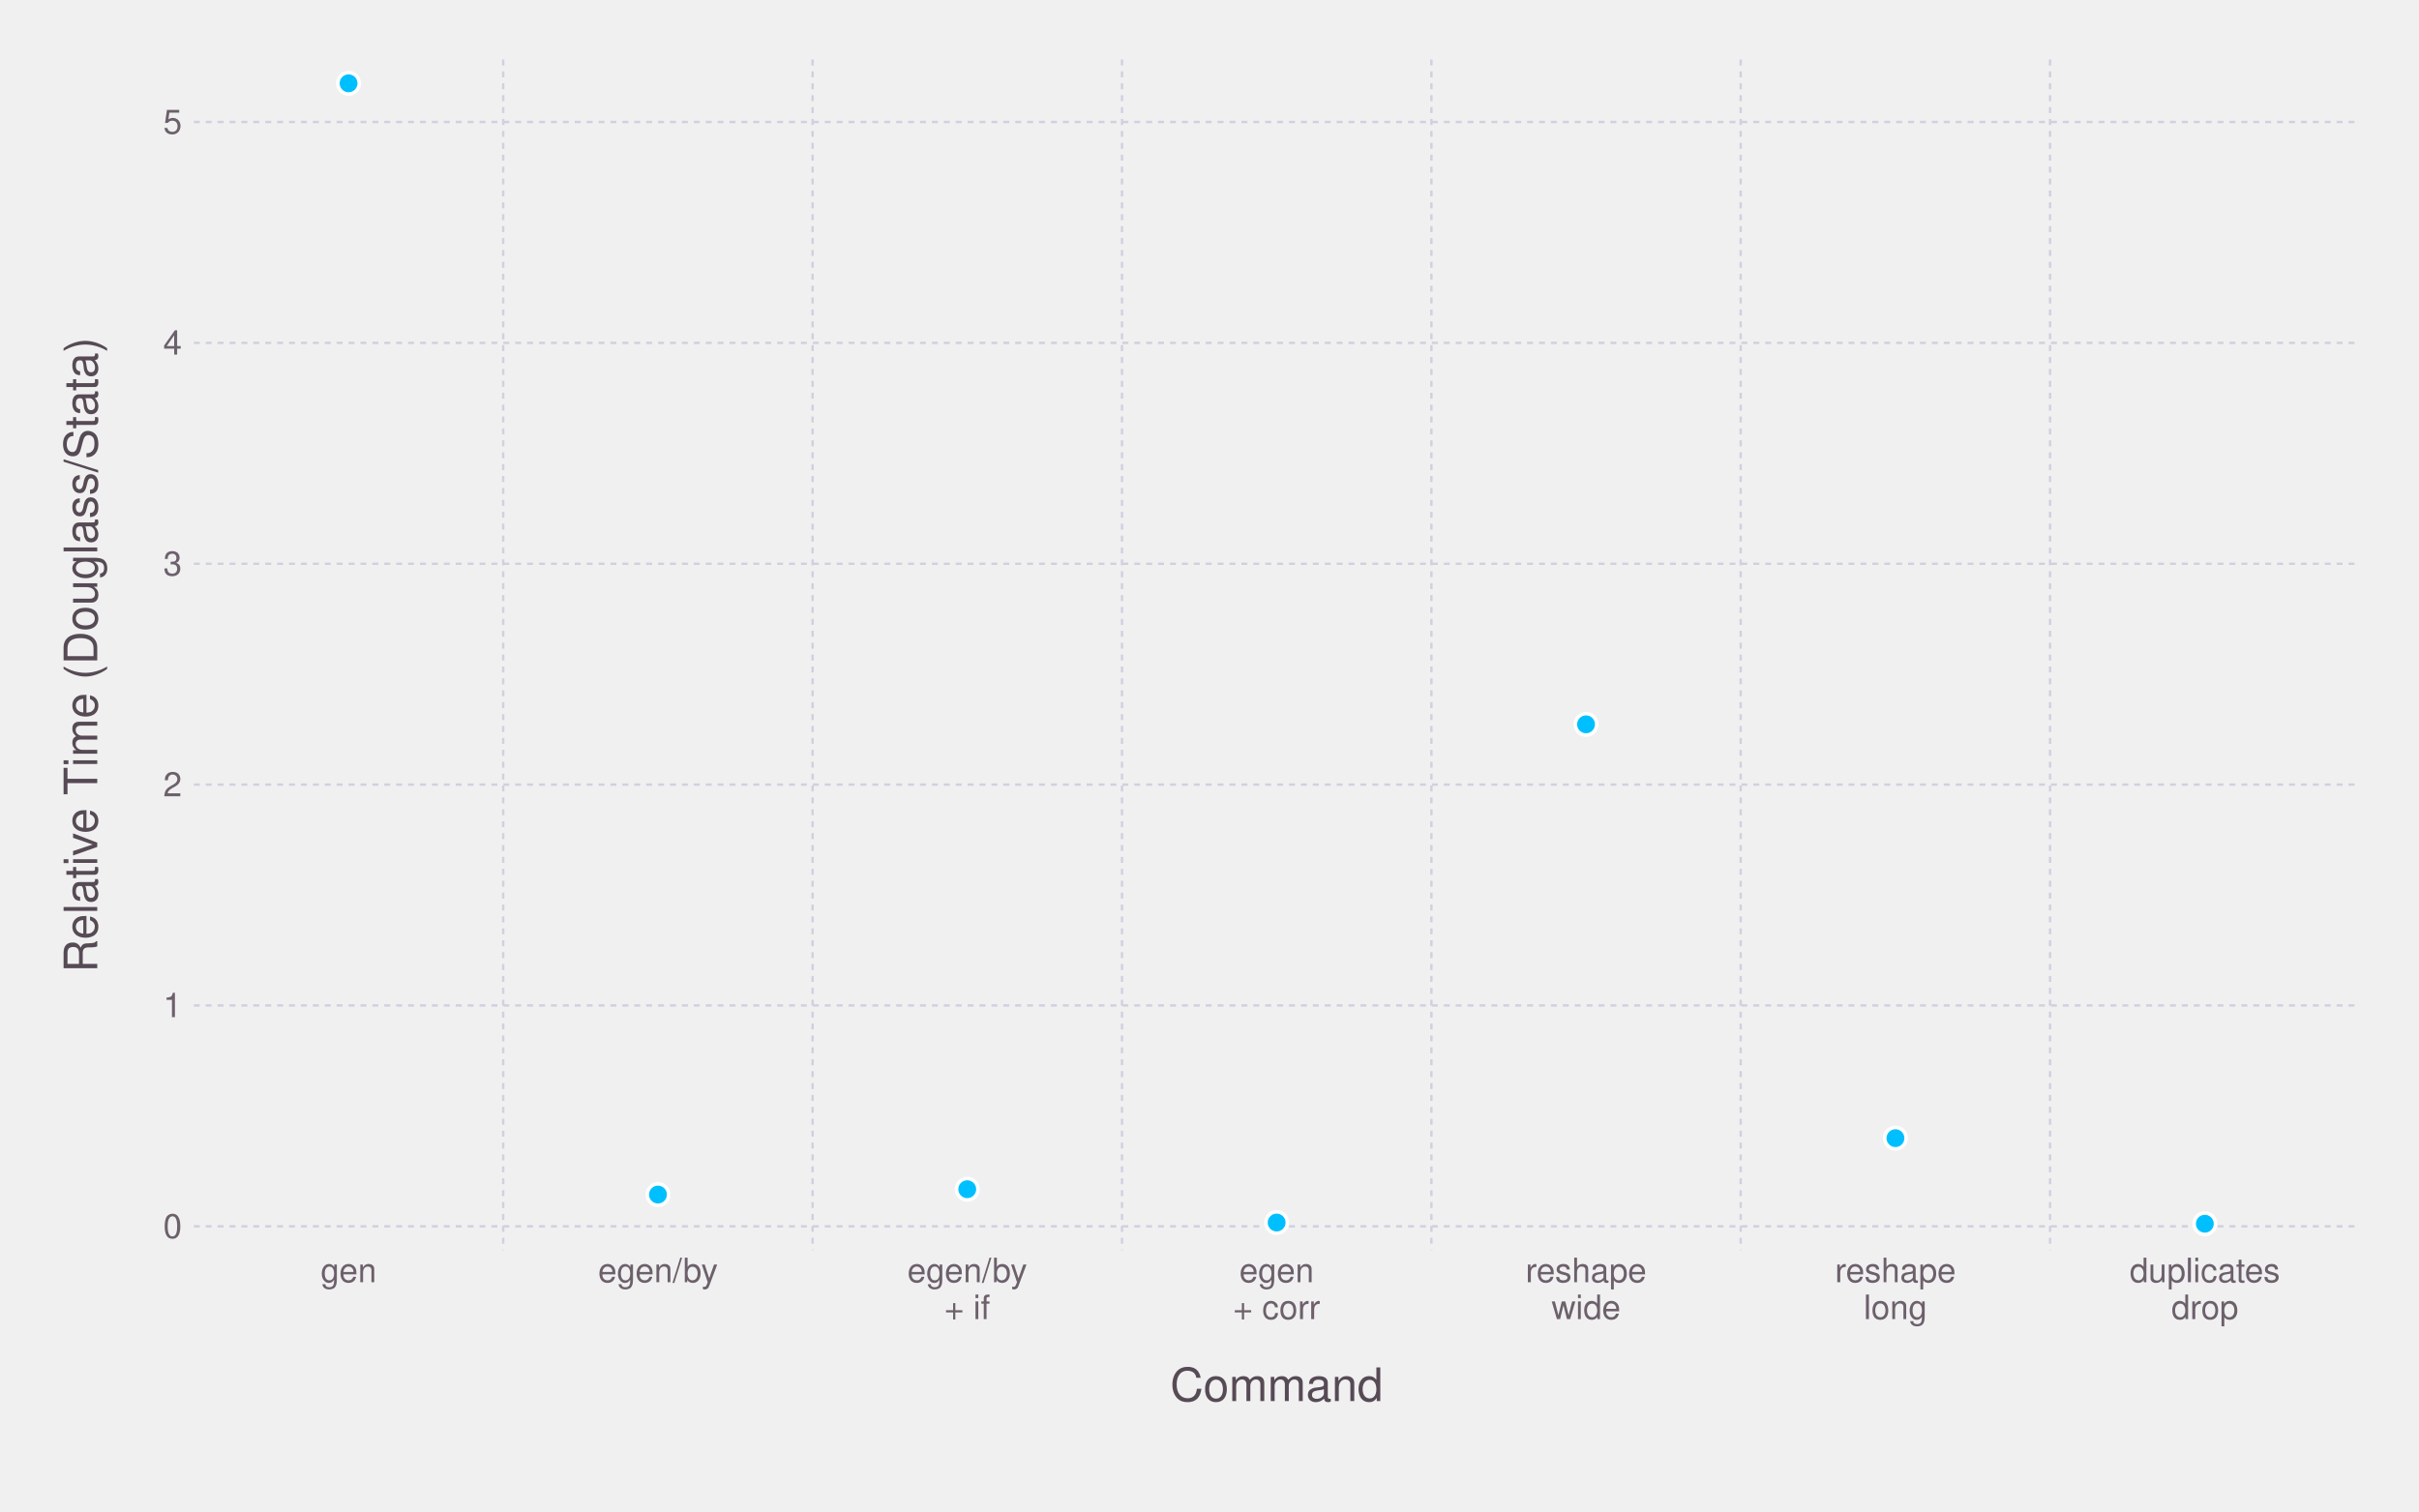
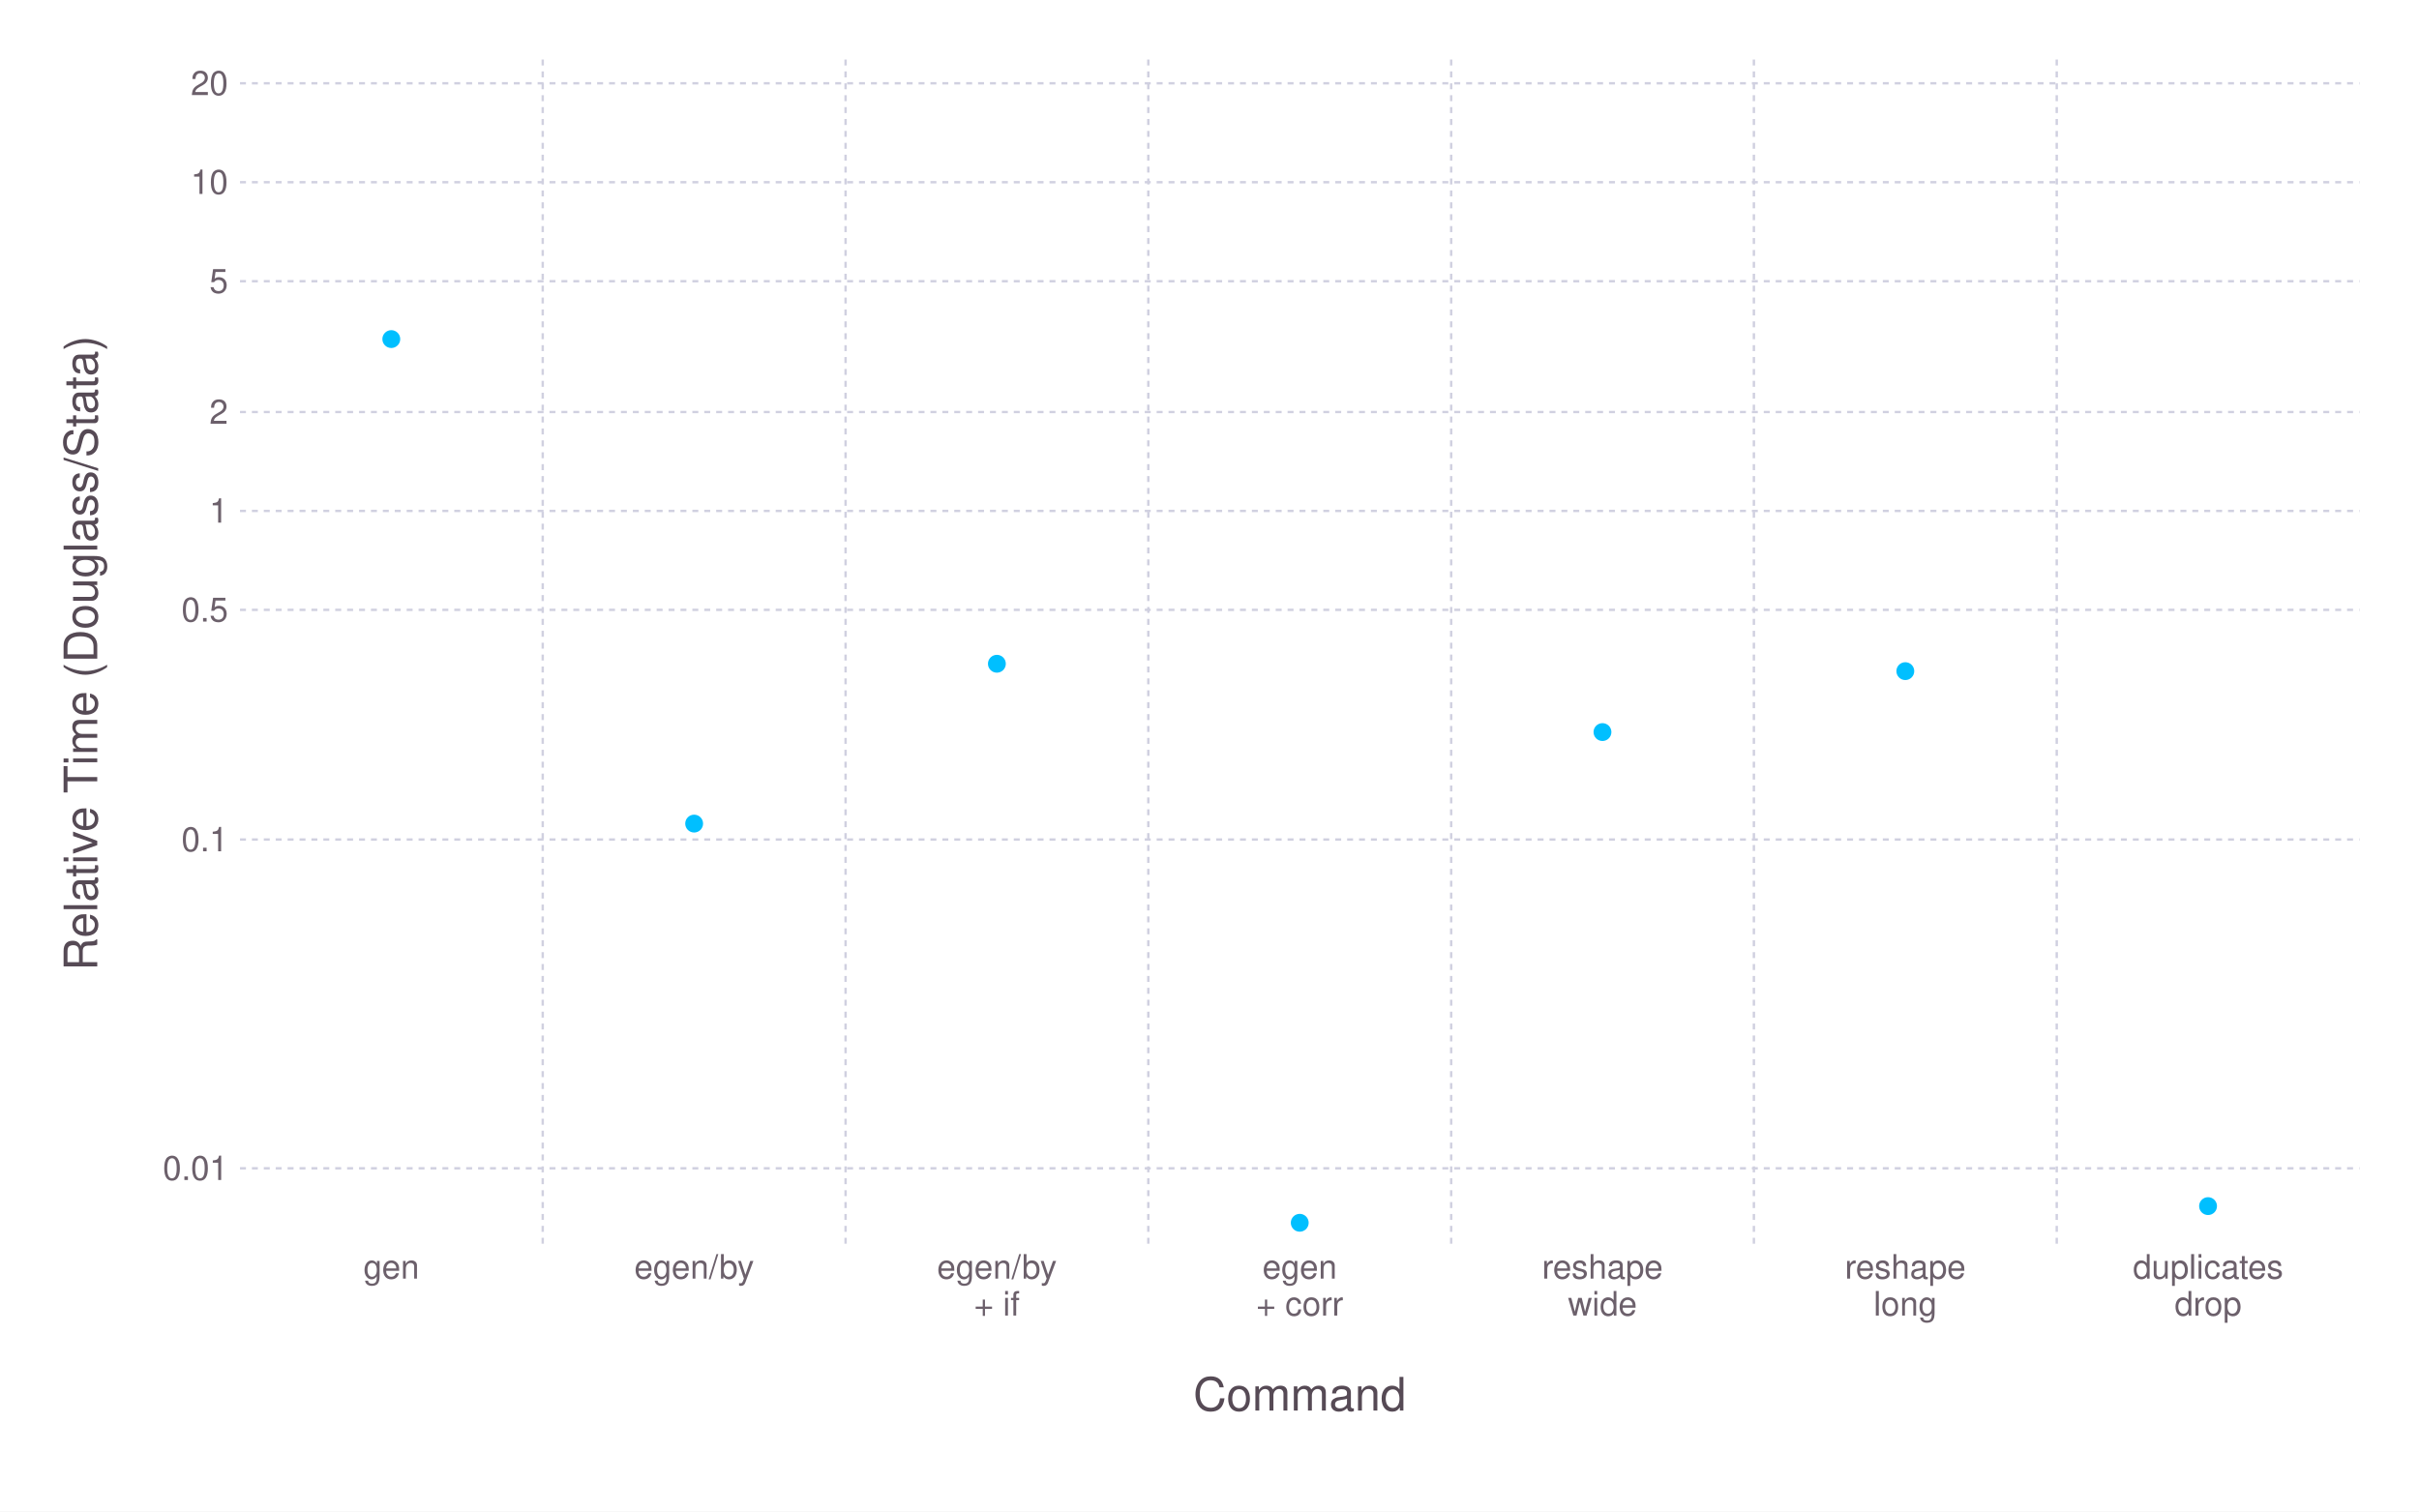
<svg xmlns="http://www.w3.org/2000/svg" version="1.2" width="203.2mm" height="127mm" viewBox="0 0 203.2 127" stroke="none" fill="#000000" stroke-width="0.3" font-size="3.88">
  <defs>
    <marker id="arrow" markerWidth="15" markerHeight="7" refX="5" refY="3.5" orient="auto" markerUnits="strokeWidth">
      <path d="M0,0 L15,3.5 L0,7 z" stroke="context-stroke" fill="context-stroke" />
    </marker>
  </defs>
-   <g class="plotroot yscalable" id="img-ced2ae90-1">
-     <g font-size="3.88" font-family="'PT Sans','Helvetica Neue','Helvetica',sans-serif" fill="#564A55" stroke="#000000" stroke-opacity="0.000" id="img-ced2ae90-2">
-       <g transform="translate(107.24,115.39)">
+   <g stroke="#000000" stroke-opacity="0.000" fill="#FFFFFF" id="img-d2b4e5dc-1">
+     <g transform="translate(101.6,63.5)">
+       <path d="M-101.6,-63.5 L101.6,-63.5 101.6,63.5 -101.6,63.5  z" class="primitive" />
+     </g>
+   </g>
+   <g class="plotroot yscalable" id="img-d2b4e5dc-2">
+     <g font-size="3.88" font-family="'PT Sans','Helvetica Neue','Helvetica',sans-serif" fill="#564A55" stroke="#000000" stroke-opacity="0.000" id="img-d2b4e5dc-3">
+       <g transform="translate(109.18,116.19)">
        <g class="primitive">
          <text text-anchor="middle" dy="0.6em">Command</text>
        </g>
      </g>
    </g>
-     <g class="guide xlabels" font-size="2.82" font-family="'PT Sans Caption','Helvetica Neue','Helvetica',sans-serif" fill="#6C606B" id="img-ced2ae90-3">
-       <g transform="translate(29.28,106.04)">
+     <g class="guide xlabels" font-size="2.82" font-family="'PT Sans Caption','Helvetica Neue','Helvetica',sans-serif" fill="#6C606B" id="img-d2b4e5dc-4">
+       <g transform="translate(32.87,105.74)">
        <g class="primitive">
          <text text-anchor="middle" dy="0.6em">gen</text>
        </g>
      </g>
-       <g transform="translate(55.27,106.04)">
+       <g transform="translate(58.31,105.74)">
        <g class="primitive">
          <text text-anchor="middle" dy="0.6em">egen/by</text>
        </g>
      </g>
-       <g transform="translate(81.25,106.04)">
+       <g transform="translate(83.74,105.74)">
        <g class="primitive">
          <text text-anchor="middle" dy="0.6em">egen/by<tspan x="0" dy="1.1em"> + if</tspan>
          </text>
        </g>
      </g>
-       <g transform="translate(107.24,106.04)">
+       <g transform="translate(109.18,105.74)">
        <g class="primitive">
          <text text-anchor="middle" dy="0.6em">egen<tspan x="0" dy="1.1em"> + corr</tspan>
          </text>
        </g>
      </g>
-       <g transform="translate(133.23,106.04)">
+       <g transform="translate(134.61,105.74)">
        <g class="primitive">
          <text text-anchor="middle" dy="0.6em">reshape<tspan x="0" dy="1.1em">wide</tspan>
          </text>
        </g>
      </g>
-       <g transform="translate(159.22,106.04)">
+       <g transform="translate(160.05,105.74)">
        <g class="primitive">
          <text text-anchor="middle" dy="0.6em">reshape<tspan x="0" dy="1.1em">long</tspan>
          </text>
        </g>
      </g>
-       <g transform="translate(185.21,106.04)">
+       <g transform="translate(185.48,105.74)">
        <g class="primitive">
          <text text-anchor="middle" dy="0.6em">duplicates<tspan x="0" dy="1.1em">drop</tspan>
          </text>
        </g>
      </g>
    </g>
-     <g clip-path="url(#img-ced2ae90-4)">
-       <g id="img-ced2ae90-5">
-         <g pointer-events="visible" stroke-width="0.3" fill="#000000" fill-opacity="0.000" stroke="#000000" stroke-opacity="0.000" class="guide background" id="img-ced2ae90-6">
-           <g transform="translate(107.24,55.02)" id="img-ced2ae90-7">
-             <path d="M-90.96,-50.02 L90.96,-50.02 90.96,50.02 -90.96,50.02  z" class="primitive" />
-           </g>
-         </g>
-         <g class="guide xgridlines yfixed" stroke-dasharray="0.5,0.5" stroke-width="0.2" stroke="#D0D0E0" id="img-ced2ae90-8">
-           <g transform="translate(42.27,55.02)" id="img-ced2ae90-9">
-             <path fill="none" d="M0,-50.02 L0,50.02 " class="primitive" />
-           </g>
-           <g transform="translate(68.26,55.02)" id="img-ced2ae90-10">
-             <path fill="none" d="M0,-50.02 L0,50.02 " class="primitive" />
-           </g>
-           <g transform="translate(94.25,55.02)" id="img-ced2ae90-11">
-             <path fill="none" d="M0,-50.02 L0,50.02 " class="primitive" />
-           </g>
-           <g transform="translate(120.24,55.02)" id="img-ced2ae90-12">
-             <path fill="none" d="M0,-50.02 L0,50.02 " class="primitive" />
-           </g>
-           <g transform="translate(146.22,55.02)" id="img-ced2ae90-13">
-             <path fill="none" d="M0,-50.02 L0,50.02 " class="primitive" />
-           </g>
-           <g transform="translate(172.21,55.02)" id="img-ced2ae90-14">
-             <path fill="none" d="M0,-50.02 L0,50.02 " class="primitive" />
-           </g>
-         </g>
-         <g class="guide ygridlines xfixed" stroke-dasharray="0.5,0.5" stroke-width="0.2" stroke="#D0D0E0" id="img-ced2ae90-15">
-           <g transform="translate(107.24,103.04)" id="img-ced2ae90-16">
-             <path fill="none" d="M-90.96,0 L90.96,0 " class="primitive" />
-           </g>
-           <g transform="translate(107.24,84.48)" id="img-ced2ae90-17">
-             <path fill="none" d="M-90.96,0 L90.96,0 " class="primitive" />
-           </g>
-           <g transform="translate(107.24,65.92)" id="img-ced2ae90-18">
-             <path fill="none" d="M-90.96,0 L90.96,0 " class="primitive" />
-           </g>
-           <g transform="translate(107.24,47.37)" id="img-ced2ae90-19">
-             <path fill="none" d="M-90.96,0 L90.96,0 " class="primitive" />
-           </g>
-           <g transform="translate(107.24,28.81)" id="img-ced2ae90-20">
-             <path fill="none" d="M-90.96,0 L90.96,0 " class="primitive" />
-           </g>
-           <g transform="translate(107.24,10.25)" id="img-ced2ae90-21">
-             <path fill="none" d="M-90.96,0 L90.96,0 " class="primitive" />
-           </g>
-         </g>
-         <g class="plotpanel" id="img-ced2ae90-22">
-           <g class="geometry" id="img-ced2ae90-23">
-             <g stroke-width="0.3" id="img-ced2ae90-24">
-               <g class="color_RGBA{Float32}(0.0f0,0.74736935f0,1.0f0,1.0f0)" fill-opacity="1" stroke="#FFFFFF" fill="#00BFFF" id="img-ced2ae90-25">
-                 <g class="marker" id="img-ced2ae90-26">
-                   <g transform="translate(185.21,102.82)" id="img-ced2ae90-27">
-                     <circle cx="0" cy="0" r="0.9" class="primitive" />
-                   </g>
-                 </g>
-               </g>
-               <g class="color_RGBA{Float32}(0.0f0,0.74736935f0,1.0f0,1.0f0)" fill-opacity="1" stroke="#FFFFFF" fill="#00BFFF" id="img-ced2ae90-28">
-                 <g class="marker" id="img-ced2ae90-29">
-                   <g transform="translate(159.22,95.63)" id="img-ced2ae90-30">
-                     <circle cx="0" cy="0" r="0.9" class="primitive" />
-                   </g>
-                 </g>
-               </g>
-               <g class="color_RGBA{Float32}(0.0f0,0.74736935f0,1.0f0,1.0f0)" fill-opacity="1" stroke="#FFFFFF" fill="#00BFFF" id="img-ced2ae90-31">
-                 <g class="marker" id="img-ced2ae90-32">
-                   <g transform="translate(133.23,60.86)" id="img-ced2ae90-33">
-                     <circle cx="0" cy="0" r="0.9" class="primitive" />
-                   </g>
-                 </g>
-               </g>
-               <g class="color_RGBA{Float32}(0.0f0,0.74736935f0,1.0f0,1.0f0)" fill-opacity="1" stroke="#FFFFFF" fill="#00BFFF" id="img-ced2ae90-34">
-                 <g class="marker" id="img-ced2ae90-35">
-                   <g transform="translate(107.24,102.72)" id="img-ced2ae90-36">
-                     <circle cx="0" cy="0" r="0.9" class="primitive" />
-                   </g>
-                 </g>
-               </g>
-               <g class="color_RGBA{Float32}(0.0f0,0.74736935f0,1.0f0,1.0f0)" fill-opacity="1" stroke="#FFFFFF" fill="#00BFFF" id="img-ced2ae90-37">
-                 <g class="marker" id="img-ced2ae90-38">
-                   <g transform="translate(81.25,99.92)" id="img-ced2ae90-39">
-                     <circle cx="0" cy="0" r="0.9" class="primitive" />
-                   </g>
-                 </g>
-               </g>
-               <g class="color_RGBA{Float32}(0.0f0,0.74736935f0,1.0f0,1.0f0)" fill-opacity="1" stroke="#FFFFFF" fill="#00BFFF" id="img-ced2ae90-40">
-                 <g class="marker" id="img-ced2ae90-41">
-                   <g transform="translate(55.27,100.37)" id="img-ced2ae90-42">
-                     <circle cx="0" cy="0" r="0.9" class="primitive" />
-                   </g>
-                 </g>
-               </g>
-               <g class="color_RGBA{Float32}(0.0f0,0.74736935f0,1.0f0,1.0f0)" fill-opacity="1" stroke="#FFFFFF" fill="#00BFFF" id="img-ced2ae90-43">
-                 <g class="marker" id="img-ced2ae90-44">
-                   <g transform="translate(29.28,7)" id="img-ced2ae90-45">
-                     <circle cx="0" cy="0" r="0.9" class="primitive" />
-                   </g>
-                 </g>
-               </g>
-             </g>
-           </g>
-         </g>
-       </g>
-     </g>
-     <g class="guide ylabels" font-size="2.82" font-family="'PT Sans Caption','Helvetica Neue','Helvetica',sans-serif" fill="#6C606B" id="img-ced2ae90-46">
-       <g transform="translate(15.28,103.04)" id="img-ced2ae90-47">
-         <g class="primitive">
-           <text text-anchor="end" dy="0.35em">0</text>
-         </g>
-       </g>
-       <g transform="translate(15.28,84.48)" id="img-ced2ae90-48">
-         <g class="primitive">
-           <text text-anchor="end" dy="0.35em">1</text>
-         </g>
-       </g>
-       <g transform="translate(15.28,65.92)" id="img-ced2ae90-49">
-         <g class="primitive">
-           <text text-anchor="end" dy="0.35em">2</text>
-         </g>
-       </g>
-       <g transform="translate(15.28,47.37)" id="img-ced2ae90-50">
-         <g class="primitive">
-           <text text-anchor="end" dy="0.35em">3</text>
-         </g>
-       </g>
-       <g transform="translate(15.28,28.81)" id="img-ced2ae90-51">
-         <g class="primitive">
-           <text text-anchor="end" dy="0.35em">4</text>
-         </g>
-       </g>
-       <g transform="translate(15.28,10.25)" id="img-ced2ae90-52">
-         <g class="primitive">
-           <text text-anchor="end" dy="0.35em">5</text>
-         </g>
-       </g>
-     </g>
-     <g font-size="3.88" font-family="'PT Sans','Helvetica Neue','Helvetica',sans-serif" fill="#564A55" stroke="#000000" stroke-opacity="0.000" id="img-ced2ae90-53">
-       <g transform="translate(8.81,53.02)" id="img-ced2ae90-54">
+     <g clip-path="url(#img-d2b4e5dc-5)">
+       <g id="img-d2b4e5dc-6">
+         <g pointer-events="visible" stroke-width="0.3" fill="#FFFFFF" stroke="#000000" stroke-opacity="0.000" class="guide background" id="img-d2b4e5dc-7">
+           <g transform="translate(109.18,54.87)" id="img-d2b4e5dc-8">
+             <path d="M-89.02,-49.87 L89.02,-49.87 89.02,49.87 -89.02,49.87  z" class="primitive" />
+           </g>
+         </g>
+         <g class="guide xgridlines yfixed" stroke-dasharray="0.5,0.5" stroke-width="0.2" stroke="#D0D0E0" id="img-d2b4e5dc-9">
+           <g transform="translate(45.59,54.87)" id="img-d2b4e5dc-10">
+             <path fill="none" d="M0,-49.87 L0,49.87 " class="primitive" />
+           </g>
+           <g transform="translate(71.03,54.87)" id="img-d2b4e5dc-11">
+             <path fill="none" d="M0,-49.87 L0,49.87 " class="primitive" />
+           </g>
+           <g transform="translate(96.46,54.87)" id="img-d2b4e5dc-12">
+             <path fill="none" d="M0,-49.87 L0,49.87 " class="primitive" />
+           </g>
+           <g transform="translate(121.9,54.87)" id="img-d2b4e5dc-13">
+             <path fill="none" d="M0,-49.87 L0,49.87 " class="primitive" />
+           </g>
+           <g transform="translate(147.33,54.87)" id="img-d2b4e5dc-14">
+             <path fill="none" d="M0,-49.87 L0,49.87 " class="primitive" />
+           </g>
+           <g transform="translate(172.77,54.87)" id="img-d2b4e5dc-15">
+             <path fill="none" d="M0,-49.87 L0,49.87 " class="primitive" />
+           </g>
+         </g>
+         <g class="guide ygridlines xfixed" stroke-dasharray="0.5,0.5" stroke-width="0.2" stroke="#D0D0E0" id="img-d2b4e5dc-16">
+           <g transform="translate(109.18,98.16)" id="img-d2b4e5dc-17">
+             <path fill="none" d="M-89.02,0 L89.02,0 " class="primitive" />
+           </g>
+           <g transform="translate(109.18,70.54)" id="img-d2b4e5dc-18">
+             <path fill="none" d="M-89.02,0 L89.02,0 " class="primitive" />
+           </g>
+           <g transform="translate(109.18,51.24)" id="img-d2b4e5dc-19">
+             <path fill="none" d="M-89.02,0 L89.02,0 " class="primitive" />
+           </g>
+           <g transform="translate(109.18,42.93)" id="img-d2b4e5dc-20">
+             <path fill="none" d="M-89.02,0 L89.02,0 " class="primitive" />
+           </g>
+           <g transform="translate(109.18,34.62)" id="img-d2b4e5dc-21">
+             <path fill="none" d="M-89.02,0 L89.02,0 " class="primitive" />
+           </g>
+           <g transform="translate(109.18,23.63)" id="img-d2b4e5dc-22">
+             <path fill="none" d="M-89.02,0 L89.02,0 " class="primitive" />
+           </g>
+           <g transform="translate(109.18,15.31)" id="img-d2b4e5dc-23">
+             <path fill="none" d="M-89.02,0 L89.02,0 " class="primitive" />
+           </g>
+           <g transform="translate(109.18,7)" id="img-d2b4e5dc-24">
+             <path fill="none" d="M-89.02,0 L89.02,0 " class="primitive" />
+           </g>
+         </g>
+         <g class="plotpanel" id="img-d2b4e5dc-25">
+           <g class="geometry" stroke-width="0.3" id="img-d2b4e5dc-26">
+             <g class="color_RGBA{Float32}(0.0f0,0.74736935f0,1.0f0,1.0f0)" id="img-d2b4e5dc-27">
+               <g fill-opacity="1" stroke="#FFFFFF" fill="#00BFFF" class="marker" id="img-d2b4e5dc-28">
+                 <g transform="translate(185.48,101.34)" id="img-d2b4e5dc-29">
+                   <circle cx="0" cy="0" r="0.9" class="primitive" />
+                 </g>
+               </g>
+               <g fill-opacity="0" ilabel="7RGBA{Float32}(0.0f0,0.747f0,1.0f0,1.0f0)" class="datatip" id="img-d2b4e5dc-30">
+                 <g transform="translate(185.48,101.34)" id="img-d2b4e5dc-31">
+                   <g class="primitive">
+                     <text dy="-1.2em">7<tspan x="0" dy="1.1em">-4.869892033573513</tspan>
+                     </text>
+                   </g>
+                 </g>
+               </g>
+             </g>
+             <g class="color_RGBA{Float32}(0.0f0,0.74736935f0,1.0f0,1.0f0)" id="img-d2b4e5dc-32">
+               <g fill-opacity="1" stroke="#FFFFFF" fill="#00BFFF" class="marker" id="img-d2b4e5dc-33">
+                 <g transform="translate(160.05,56.39)" id="img-d2b4e5dc-34">
+                   <circle cx="0" cy="0" r="0.9" class="primitive" />
+                 </g>
+               </g>
+               <g fill-opacity="0" ilabel="6RGBA{Float32}(0.0f0,0.747f0,1.0f0,1.0f0)" class="datatip" id="img-d2b4e5dc-35">
+                 <g transform="translate(160.05,56.39)" id="img-d2b4e5dc-36">
+                   <g class="primitive">
+                     <text dy="-1.2em">6<tspan x="0" dy="1.1em">-1.1225653872663703</tspan>
+                     </text>
+                   </g>
+                 </g>
+               </g>
+             </g>
+             <g class="color_RGBA{Float32}(0.0f0,0.74736935f0,1.0f0,1.0f0)" id="img-d2b4e5dc-37">
+               <g fill-opacity="1" stroke="#FFFFFF" fill="#00BFFF" class="marker" id="img-d2b4e5dc-38">
+                 <g transform="translate(134.61,61.51)" id="img-d2b4e5dc-39">
+                   <circle cx="0" cy="0" r="0.9" class="primitive" />
+                 </g>
+               </g>
+               <g fill-opacity="0" ilabel="5RGBA{Float32}(0.0f0,0.747f0,1.0f0,1.0f0)" class="datatip" id="img-d2b4e5dc-40">
+                 <g transform="translate(134.61,61.51)" id="img-d2b4e5dc-41">
+                   <g class="primitive">
+                     <text dy="-1.2em">5<tspan x="0" dy="1.1em">-1.5491109874220166</tspan>
+                     </text>
+                   </g>
+                 </g>
+               </g>
+             </g>
+             <g class="color_RGBA{Float32}(0.0f0,0.74736935f0,1.0f0,1.0f0)" id="img-d2b4e5dc-42">
+               <g fill-opacity="1" stroke="#FFFFFF" fill="#00BFFF" class="marker" id="img-d2b4e5dc-43">
+                 <g transform="translate(109.18,102.74)" id="img-d2b4e5dc-44">
+                   <circle cx="0" cy="0" r="0.9" class="primitive" />
+                 </g>
+               </g>
+               <g fill-opacity="0" ilabel="4RGBA{Float32}(0.0f0,0.747f0,1.0f0,1.0f0)" class="datatip" id="img-d2b4e5dc-45">
+                 <g transform="translate(109.18,102.74)" id="img-d2b4e5dc-46">
+                   <g class="primitive">
+                     <text dy="-1.2em">4<tspan x="0" dy="1.1em">-4.9871668909852485</tspan>
+                     </text>
+                   </g>
+                 </g>
+               </g>
+             </g>
+             <g class="color_RGBA{Float32}(0.0f0,0.74736935f0,1.0f0,1.0f0)" id="img-d2b4e5dc-47">
+               <g fill-opacity="1" stroke="#FFFFFF" fill="#00BFFF" class="marker" id="img-d2b4e5dc-48">
+                 <g transform="translate(83.74,55.77)" id="img-d2b4e5dc-49">
+                   <circle cx="0" cy="0" r="0.9" class="primitive" />
+                 </g>
+               </g>
+               <g fill-opacity="0" ilabel="3RGBA{Float32}(0.0f0,0.747f0,1.0f0,1.0f0)" class="datatip" id="img-d2b4e5dc-50">
+                 <g transform="translate(83.74,55.77)" id="img-d2b4e5dc-51">
+                   <g class="primitive">
+                     <text dy="-1.2em">3<tspan x="0" dy="1.1em">-1.070924894445778</tspan>
+                     </text>
+                   </g>
+                 </g>
+               </g>
+             </g>
+             <g class="color_RGBA{Float32}(0.0f0,0.74736935f0,1.0f0,1.0f0)" id="img-d2b4e5dc-52">
+               <g fill-opacity="1" stroke="#FFFFFF" fill="#00BFFF" class="marker" id="img-d2b4e5dc-53">
+                 <g transform="translate(58.31,69.2)" id="img-d2b4e5dc-54">
+                   <circle cx="0" cy="0" r="0.9" class="primitive" />
+                 </g>
+               </g>
+               <g fill-opacity="0" ilabel="2RGBA{Float32}(0.0f0,0.747f0,1.0f0,1.0f0)" class="datatip" id="img-d2b4e5dc-55">
+                 <g transform="translate(58.31,69.2)" id="img-d2b4e5dc-56">
+                   <g class="primitive">
+                     <text dy="-1.2em">2<tspan x="0" dy="1.1em">-2.1907975595072897</tspan>
+                     </text>
+                   </g>
+                 </g>
+               </g>
+             </g>
+             <g class="color_RGBA{Float32}(0.0f0,0.74736935f0,1.0f0,1.0f0)" id="img-d2b4e5dc-57">
+               <g fill-opacity="1" stroke="#FFFFFF" fill="#00BFFF" class="marker" id="img-d2b4e5dc-58">
+                 <g transform="translate(32.87,28.49)" id="img-d2b4e5dc-59">
+                   <circle cx="0" cy="0" r="0.9" class="primitive" />
+                 </g>
+               </g>
+               <g fill-opacity="0" ilabel="1RGBA{Float32}(0.0f0,0.747f0,1.0f0,1.0f0)" class="datatip" id="img-d2b4e5dc-60">
+                 <g transform="translate(32.87,28.49)" id="img-d2b4e5dc-61">
+                   <g class="primitive">
+                     <text dy="-1.2em">1<tspan x="0" dy="1.1em">1.2039297887666336</tspan>
+                     </text>
+                   </g>
+                 </g>
+               </g>
+             </g>
+           </g>
+         </g>
+       </g>
+     </g>
+     <g class="guide ylabels" font-size="2.82" font-family="'PT Sans Caption','Helvetica Neue','Helvetica',sans-serif" fill="#6C606B" id="img-d2b4e5dc-62">
+       <g transform="translate(19.16,98.16)" id="img-d2b4e5dc-63">
+         <g class="primitive">
+           <text text-anchor="end" dy="0.35em">0.01</text>
+         </g>
+       </g>
+       <g transform="translate(19.16,70.54)" id="img-d2b4e5dc-64">
+         <g class="primitive">
+           <text text-anchor="end" dy="0.35em">0.1</text>
+         </g>
+       </g>
+       <g transform="translate(19.16,51.24)" id="img-d2b4e5dc-65">
+         <g class="primitive">
+           <text text-anchor="end" dy="0.35em">0.5</text>
+         </g>
+       </g>
+       <g transform="translate(19.16,42.93)" id="img-d2b4e5dc-66">
+         <g class="primitive">
+           <text text-anchor="end" dy="0.35em"> 1</text>
+         </g>
+       </g>
+       <g transform="translate(19.16,34.62)" id="img-d2b4e5dc-67">
+         <g class="primitive">
+           <text text-anchor="end" dy="0.35em"> 2</text>
+         </g>
+       </g>
+       <g transform="translate(19.16,23.63)" id="img-d2b4e5dc-68">
+         <g class="primitive">
+           <text text-anchor="end" dy="0.35em"> 5</text>
+         </g>
+       </g>
+       <g transform="translate(19.16,15.31)" id="img-d2b4e5dc-69">
+         <g class="primitive">
+           <text text-anchor="end" dy="0.35em">10</text>
+         </g>
+       </g>
+       <g transform="translate(19.16,7)" id="img-d2b4e5dc-70">
+         <g class="primitive">
+           <text text-anchor="end" dy="0.35em">20</text>
+         </g>
+       </g>
+     </g>
+     <g font-size="3.88" font-family="'PT Sans','Helvetica Neue','Helvetica',sans-serif" fill="#564A55" stroke="#000000" stroke-opacity="0.000" id="img-d2b4e5dc-71">
+       <g transform="translate(8.81,52.87)" id="img-d2b4e5dc-72">
        <g class="primitive">
          <text text-anchor="middle" dy="0.35em" transform="rotate(-90,0, 2)">Relative Time (Douglass/Stata)</text>
        </g>
      </g>
    </g>
  </g>
  <defs>
-     <clipPath id="img-ced2ae90-4">
-       <path d="M16.29,5 L198.2,5 198.2,105.04 16.29,105.04 " />
+     <clipPath id="img-d2b4e5dc-5">
+       <path d="M20.16,5 L198.2,5 198.2,104.74 20.16,104.74 " />
    </clipPath>
  </defs>
</svg>
